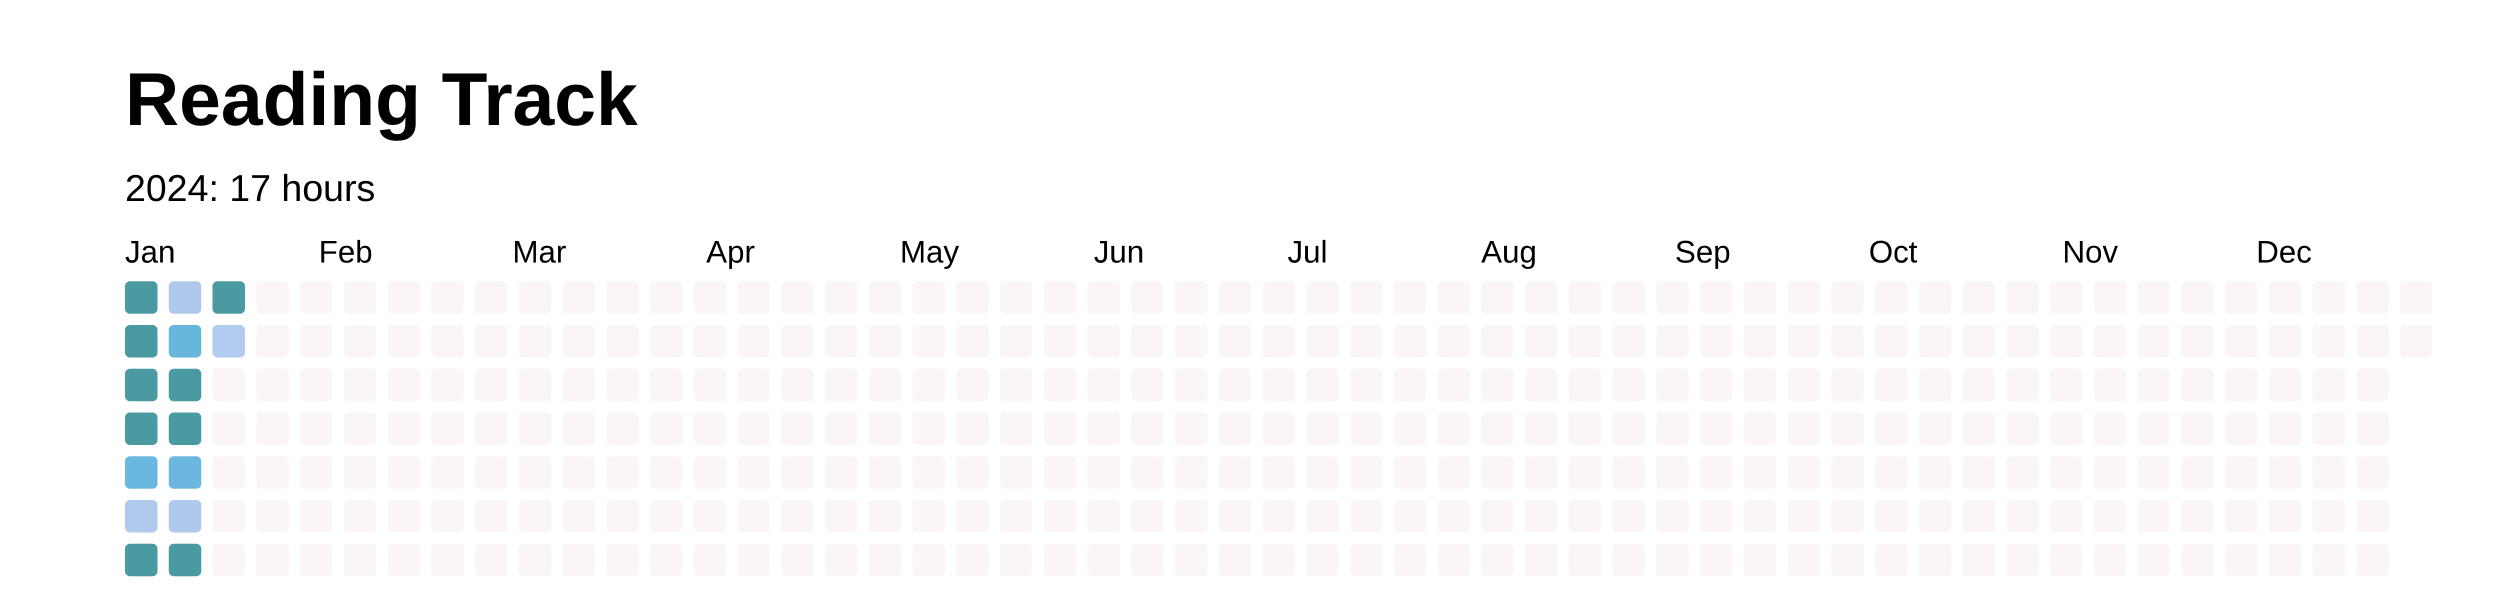
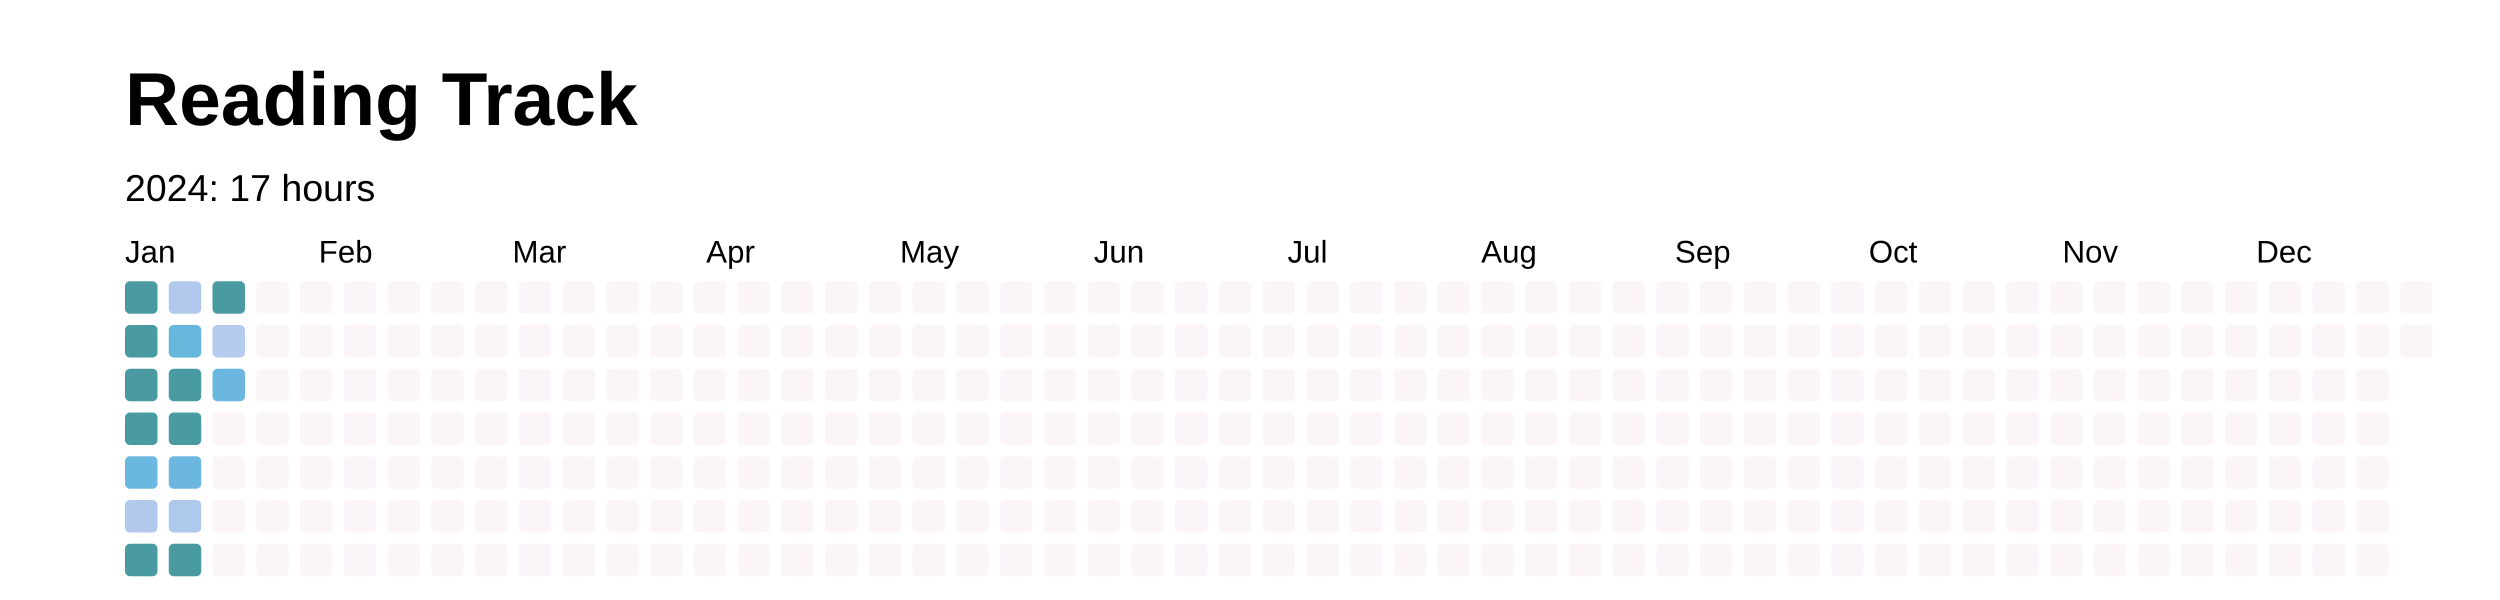
<svg xmlns="http://www.w3.org/2000/svg" baseProfile="full" height="48mm" version="1.1" viewBox="0,0,200,48" width="200mm">
  <defs />
  <rect fill="#FFFFFF" height="48" width="200" x="0" y="0" />
  <text fill="#000000" style="font-size:6px; font-family:Arial; font-weight:bold;" x="10" y="10">Reading Track</text>
  <text dominant-baseline="hanging" fill="#000000" style="font-size:3.0px; font-family:Arial;" x="10" y="14">2024: 17 hours</text>
  <text fill="#000000" style="font-size:2.5px; font-family:Arial" x="10.0" y="21.0">Jan</text>
  <text fill="#000000" style="font-size:2.5px; font-family:Arial" x="25.5" y="21.0">Feb</text>
  <text fill="#000000" style="font-size:2.5px; font-family:Arial" x="41.0" y="21.0">Mar</text>
  <text fill="#000000" style="font-size:2.5px; font-family:Arial" x="56.5" y="21.0">Apr</text>
  <text fill="#000000" style="font-size:2.5px; font-family:Arial" x="72.0" y="21.0">May</text>
  <text fill="#000000" style="font-size:2.5px; font-family:Arial" x="87.5" y="21.0">Jun</text>
  <text fill="#000000" style="font-size:2.5px; font-family:Arial" x="103.0" y="21.0">Jul</text>
  <text fill="#000000" style="font-size:2.5px; font-family:Arial" x="118.5" y="21.0">Aug</text>
  <text fill="#000000" style="font-size:2.5px; font-family:Arial" x="134.0" y="21.0">Sep</text>
  <text fill="#000000" style="font-size:2.5px; font-family:Arial" x="149.5" y="21.0">Oct</text>
  <text fill="#000000" style="font-size:2.5px; font-family:Arial" x="165.0" y="21.0">Nov</text>
  <text fill="#000000" style="font-size:2.5px; font-family:Arial" x="180.5" y="21.0">Dec</text>
  <rect fill="#4a9ba1" height="2.6" rx="0.4" ry="0.4" width="2.6" x="10.0" y="22.5" />
  <rect fill="#4a9ba1" height="2.6" rx="0.4" ry="0.4" width="2.6" x="10.0" y="26.0" />
  <rect fill="#4a9ba1" height="2.6" rx="0.4" ry="0.4" width="2.6" x="10.0" y="29.5" />
  <rect fill="#4a9ba1" height="2.6" rx="0.4" ry="0.4" width="2.6" x="10.0" y="33.0" />
  <rect fill="#6ab7df" height="2.6" rx="0.4" ry="0.4" width="2.6" x="10.0" y="36.5" />
  <rect fill="#b0c9ed" height="2.6" rx="0.4" ry="0.4" width="2.6" x="10.0" y="40.0" />
  <rect fill="#4a9ba1" height="2.6" rx="0.4" ry="0.4" width="2.6" x="10.0" y="43.5" />
  <rect fill="#afc8ec" height="2.6" rx="0.4" ry="0.4" width="2.6" x="13.5" y="22.5" />
  <rect fill="#67b6dc" height="2.6" rx="0.4" ry="0.4" width="2.6" x="13.5" y="26.0" />
  <rect fill="#4a9ba1" height="2.6" rx="0.4" ry="0.4" width="2.6" x="13.5" y="29.5" />
  <rect fill="#4a9ba1" height="2.6" rx="0.4" ry="0.4" width="2.6" x="13.5" y="33.0" />
  <rect fill="#6bb7df" height="2.6" rx="0.4" ry="0.4" width="2.6" x="13.5" y="36.5" />
  <rect fill="#afc9ec" height="2.6" rx="0.4" ry="0.4" width="2.6" x="13.5" y="40.0" />
  <rect fill="#4a9ba1" height="2.6" rx="0.4" ry="0.4" width="2.6" x="13.5" y="43.5" />
  <rect fill="#4a9ba1" height="2.6" rx="0.4" ry="0.4" width="2.6" x="17.0" y="22.5" />
  <rect fill="#b3cbee" height="2.6" rx="0.4" ry="0.4" width="2.6" x="17.0" y="26.0" />
-   <rect fill="#FBF4F9" height="2.6" rx="0.4" ry="0.4" width="2.6" x="17.0" y="29.5" />
+   <rect fill="#6bb7e0" height="2.6" rx="0.4" ry="0.4" width="2.6" x="17.0" y="29.5" />
  <rect fill="#FBF4F9" height="2.6" rx="0.4" ry="0.4" width="2.6" x="17.0" y="33.0" />
  <rect fill="#FBF4F9" height="2.6" rx="0.4" ry="0.4" width="2.6" x="17.0" y="36.5" />
  <rect fill="#FBF4F9" height="2.6" rx="0.4" ry="0.4" width="2.6" x="17.0" y="40.0" />
  <rect fill="#FBF4F9" height="2.6" rx="0.4" ry="0.4" width="2.6" x="17.0" y="43.5" />
  <rect fill="#FBF4F9" height="2.6" rx="0.4" ry="0.4" width="2.6" x="20.5" y="22.5" />
  <rect fill="#FBF4F9" height="2.6" rx="0.4" ry="0.4" width="2.6" x="20.5" y="26.0" />
  <rect fill="#FBF4F9" height="2.6" rx="0.4" ry="0.4" width="2.6" x="20.5" y="29.5" />
  <rect fill="#FBF4F9" height="2.6" rx="0.4" ry="0.4" width="2.6" x="20.5" y="33.0" />
  <rect fill="#FBF4F9" height="2.6" rx="0.4" ry="0.4" width="2.6" x="20.5" y="36.5" />
  <rect fill="#FBF4F9" height="2.6" rx="0.4" ry="0.4" width="2.6" x="20.5" y="40.0" />
  <rect fill="#FBF4F9" height="2.6" rx="0.4" ry="0.4" width="2.6" x="20.5" y="43.5" />
  <rect fill="#FBF4F9" height="2.6" rx="0.4" ry="0.4" width="2.6" x="24.0" y="22.5" />
  <rect fill="#FBF4F9" height="2.6" rx="0.4" ry="0.4" width="2.6" x="24.0" y="26.0" />
  <rect fill="#FBF4F9" height="2.6" rx="0.4" ry="0.4" width="2.6" x="24.0" y="29.5" />
  <rect fill="#FBF4F9" height="2.6" rx="0.4" ry="0.4" width="2.6" x="24.0" y="33.0" />
  <rect fill="#FBF4F9" height="2.6" rx="0.4" ry="0.4" width="2.6" x="24.0" y="36.5" />
  <rect fill="#FBF4F9" height="2.6" rx="0.4" ry="0.4" width="2.6" x="24.0" y="40.0" />
  <rect fill="#FBF4F9" height="2.6" rx="0.4" ry="0.4" width="2.6" x="24.0" y="43.5" />
  <rect fill="#FBF4F9" height="2.6" rx="0.4" ry="0.4" width="2.6" x="27.5" y="22.5" />
  <rect fill="#FBF4F9" height="2.6" rx="0.4" ry="0.4" width="2.6" x="27.5" y="26.0" />
  <rect fill="#FBF4F9" height="2.6" rx="0.4" ry="0.4" width="2.6" x="27.5" y="29.5" />
  <rect fill="#FBF4F9" height="2.6" rx="0.4" ry="0.4" width="2.6" x="27.5" y="33.0" />
  <rect fill="#FBF4F9" height="2.6" rx="0.4" ry="0.4" width="2.6" x="27.5" y="36.5" />
  <rect fill="#FBF4F9" height="2.6" rx="0.4" ry="0.4" width="2.6" x="27.5" y="40.0" />
  <rect fill="#FBF4F9" height="2.6" rx="0.4" ry="0.4" width="2.6" x="27.5" y="43.5" />
  <rect fill="#FBF4F9" height="2.6" rx="0.4" ry="0.4" width="2.6" x="31.0" y="22.5" />
  <rect fill="#FBF4F9" height="2.6" rx="0.4" ry="0.4" width="2.6" x="31.0" y="26.0" />
  <rect fill="#FBF4F9" height="2.6" rx="0.4" ry="0.4" width="2.6" x="31.0" y="29.5" />
  <rect fill="#FBF4F9" height="2.6" rx="0.4" ry="0.4" width="2.6" x="31.0" y="33.0" />
  <rect fill="#FBF4F9" height="2.6" rx="0.4" ry="0.4" width="2.6" x="31.0" y="36.5" />
  <rect fill="#FBF4F9" height="2.6" rx="0.4" ry="0.4" width="2.6" x="31.0" y="40.0" />
  <rect fill="#FBF4F9" height="2.6" rx="0.4" ry="0.4" width="2.6" x="31.0" y="43.5" />
  <rect fill="#FBF4F9" height="2.6" rx="0.4" ry="0.4" width="2.6" x="34.5" y="22.5" />
  <rect fill="#FBF4F9" height="2.6" rx="0.4" ry="0.4" width="2.6" x="34.5" y="26.0" />
  <rect fill="#FBF4F9" height="2.6" rx="0.4" ry="0.4" width="2.6" x="34.5" y="29.5" />
  <rect fill="#FBF4F9" height="2.6" rx="0.4" ry="0.4" width="2.6" x="34.5" y="33.0" />
  <rect fill="#FBF4F9" height="2.6" rx="0.4" ry="0.4" width="2.6" x="34.5" y="36.5" />
  <rect fill="#FBF4F9" height="2.6" rx="0.4" ry="0.4" width="2.6" x="34.5" y="40.0" />
  <rect fill="#FBF4F9" height="2.6" rx="0.4" ry="0.4" width="2.6" x="34.5" y="43.5" />
  <rect fill="#FBF4F9" height="2.6" rx="0.4" ry="0.4" width="2.6" x="38.0" y="22.5" />
  <rect fill="#FBF4F9" height="2.6" rx="0.4" ry="0.4" width="2.6" x="38.0" y="26.0" />
  <rect fill="#FBF4F9" height="2.6" rx="0.4" ry="0.4" width="2.6" x="38.0" y="29.5" />
  <rect fill="#FBF4F9" height="2.6" rx="0.4" ry="0.4" width="2.6" x="38.0" y="33.0" />
  <rect fill="#FBF4F9" height="2.6" rx="0.4" ry="0.4" width="2.6" x="38.0" y="36.5" />
  <rect fill="#FBF4F9" height="2.6" rx="0.4" ry="0.4" width="2.6" x="38.0" y="40.0" />
  <rect fill="#FBF4F9" height="2.6" rx="0.4" ry="0.4" width="2.6" x="38.0" y="43.5" />
  <rect fill="#FBF4F9" height="2.6" rx="0.4" ry="0.4" width="2.6" x="41.5" y="22.5" />
  <rect fill="#FBF4F9" height="2.6" rx="0.4" ry="0.4" width="2.6" x="41.5" y="26.0" />
  <rect fill="#FBF4F9" height="2.6" rx="0.4" ry="0.4" width="2.6" x="41.5" y="29.5" />
  <rect fill="#FBF4F9" height="2.6" rx="0.4" ry="0.4" width="2.6" x="41.5" y="33.0" />
  <rect fill="#FBF4F9" height="2.6" rx="0.4" ry="0.4" width="2.6" x="41.5" y="36.5" />
  <rect fill="#FBF4F9" height="2.6" rx="0.4" ry="0.4" width="2.6" x="41.5" y="40.0" />
  <rect fill="#FBF4F9" height="2.6" rx="0.4" ry="0.4" width="2.6" x="41.5" y="43.5" />
  <rect fill="#FBF4F9" height="2.6" rx="0.4" ry="0.4" width="2.6" x="45.0" y="22.5" />
  <rect fill="#FBF4F9" height="2.6" rx="0.4" ry="0.4" width="2.6" x="45.0" y="26.0" />
  <rect fill="#FBF4F9" height="2.6" rx="0.4" ry="0.4" width="2.6" x="45.0" y="29.5" />
  <rect fill="#FBF4F9" height="2.6" rx="0.4" ry="0.4" width="2.6" x="45.0" y="33.0" />
  <rect fill="#FBF4F9" height="2.6" rx="0.4" ry="0.4" width="2.6" x="45.0" y="36.5" />
  <rect fill="#FBF4F9" height="2.6" rx="0.4" ry="0.4" width="2.6" x="45.0" y="40.0" />
  <rect fill="#FBF4F9" height="2.6" rx="0.4" ry="0.4" width="2.6" x="45.0" y="43.5" />
  <rect fill="#FBF4F9" height="2.6" rx="0.4" ry="0.4" width="2.6" x="48.5" y="22.5" />
  <rect fill="#FBF4F9" height="2.6" rx="0.4" ry="0.4" width="2.6" x="48.5" y="26.0" />
  <rect fill="#FBF4F9" height="2.6" rx="0.4" ry="0.4" width="2.6" x="48.5" y="29.5" />
  <rect fill="#FBF4F9" height="2.6" rx="0.4" ry="0.4" width="2.6" x="48.5" y="33.0" />
  <rect fill="#FBF4F9" height="2.6" rx="0.4" ry="0.4" width="2.6" x="48.5" y="36.5" />
  <rect fill="#FBF4F9" height="2.6" rx="0.4" ry="0.4" width="2.6" x="48.5" y="40.0" />
  <rect fill="#FBF4F9" height="2.6" rx="0.4" ry="0.4" width="2.6" x="48.5" y="43.5" />
  <rect fill="#FBF4F9" height="2.6" rx="0.4" ry="0.4" width="2.6" x="52.0" y="22.5" />
  <rect fill="#FBF4F9" height="2.6" rx="0.4" ry="0.4" width="2.6" x="52.0" y="26.0" />
  <rect fill="#FBF4F9" height="2.6" rx="0.4" ry="0.4" width="2.6" x="52.0" y="29.5" />
  <rect fill="#FBF4F9" height="2.6" rx="0.4" ry="0.4" width="2.6" x="52.0" y="33.0" />
  <rect fill="#FBF4F9" height="2.6" rx="0.4" ry="0.4" width="2.6" x="52.0" y="36.5" />
  <rect fill="#FBF4F9" height="2.6" rx="0.4" ry="0.4" width="2.6" x="52.0" y="40.0" />
  <rect fill="#FBF4F9" height="2.6" rx="0.4" ry="0.4" width="2.6" x="52.0" y="43.5" />
  <rect fill="#FBF4F9" height="2.6" rx="0.4" ry="0.4" width="2.6" x="55.5" y="22.5" />
  <rect fill="#FBF4F9" height="2.6" rx="0.4" ry="0.4" width="2.6" x="55.5" y="26.0" />
  <rect fill="#FBF4F9" height="2.6" rx="0.4" ry="0.4" width="2.6" x="55.5" y="29.5" />
  <rect fill="#FBF4F9" height="2.6" rx="0.4" ry="0.4" width="2.6" x="55.5" y="33.0" />
  <rect fill="#FBF4F9" height="2.6" rx="0.4" ry="0.4" width="2.6" x="55.5" y="36.5" />
  <rect fill="#FBF4F9" height="2.6" rx="0.4" ry="0.4" width="2.6" x="55.5" y="40.0" />
  <rect fill="#FBF4F9" height="2.6" rx="0.4" ry="0.4" width="2.6" x="55.5" y="43.5" />
  <rect fill="#FBF4F9" height="2.6" rx="0.4" ry="0.4" width="2.6" x="59.0" y="22.5" />
  <rect fill="#FBF4F9" height="2.6" rx="0.4" ry="0.4" width="2.6" x="59.0" y="26.0" />
  <rect fill="#FBF4F9" height="2.6" rx="0.4" ry="0.4" width="2.6" x="59.0" y="29.5" />
  <rect fill="#FBF4F9" height="2.6" rx="0.4" ry="0.4" width="2.6" x="59.0" y="33.0" />
  <rect fill="#FBF4F9" height="2.6" rx="0.4" ry="0.4" width="2.6" x="59.0" y="36.5" />
  <rect fill="#FBF4F9" height="2.6" rx="0.4" ry="0.4" width="2.6" x="59.0" y="40.0" />
  <rect fill="#FBF4F9" height="2.6" rx="0.4" ry="0.4" width="2.6" x="59.0" y="43.5" />
  <rect fill="#FBF4F9" height="2.6" rx="0.4" ry="0.4" width="2.6" x="62.5" y="22.5" />
  <rect fill="#FBF4F9" height="2.6" rx="0.4" ry="0.4" width="2.6" x="62.5" y="26.0" />
  <rect fill="#FBF4F9" height="2.6" rx="0.4" ry="0.4" width="2.6" x="62.5" y="29.5" />
  <rect fill="#FBF4F9" height="2.6" rx="0.4" ry="0.4" width="2.6" x="62.5" y="33.0" />
  <rect fill="#FBF4F9" height="2.6" rx="0.4" ry="0.4" width="2.6" x="62.5" y="36.5" />
  <rect fill="#FBF4F9" height="2.6" rx="0.4" ry="0.4" width="2.6" x="62.5" y="40.0" />
  <rect fill="#FBF4F9" height="2.6" rx="0.4" ry="0.4" width="2.6" x="62.5" y="43.5" />
  <rect fill="#FBF4F9" height="2.6" rx="0.4" ry="0.4" width="2.6" x="66.0" y="22.5" />
  <rect fill="#FBF4F9" height="2.6" rx="0.4" ry="0.4" width="2.6" x="66.0" y="26.0" />
  <rect fill="#FBF4F9" height="2.6" rx="0.4" ry="0.4" width="2.6" x="66.0" y="29.5" />
  <rect fill="#FBF4F9" height="2.6" rx="0.4" ry="0.4" width="2.6" x="66.0" y="33.0" />
  <rect fill="#FBF4F9" height="2.6" rx="0.4" ry="0.4" width="2.6" x="66.0" y="36.5" />
  <rect fill="#FBF4F9" height="2.6" rx="0.4" ry="0.4" width="2.6" x="66.0" y="40.0" />
  <rect fill="#FBF4F9" height="2.6" rx="0.4" ry="0.4" width="2.6" x="66.0" y="43.5" />
  <rect fill="#FBF4F9" height="2.6" rx="0.4" ry="0.4" width="2.6" x="69.5" y="22.5" />
  <rect fill="#FBF4F9" height="2.6" rx="0.4" ry="0.4" width="2.6" x="69.5" y="26.0" />
  <rect fill="#FBF4F9" height="2.6" rx="0.4" ry="0.4" width="2.6" x="69.5" y="29.5" />
  <rect fill="#FBF4F9" height="2.6" rx="0.4" ry="0.4" width="2.6" x="69.5" y="33.0" />
  <rect fill="#FBF4F9" height="2.6" rx="0.4" ry="0.4" width="2.6" x="69.5" y="36.5" />
  <rect fill="#FBF4F9" height="2.6" rx="0.4" ry="0.4" width="2.6" x="69.5" y="40.0" />
  <rect fill="#FBF4F9" height="2.6" rx="0.4" ry="0.4" width="2.6" x="69.5" y="43.5" />
  <rect fill="#FBF4F9" height="2.6" rx="0.4" ry="0.4" width="2.6" x="73.0" y="22.5" />
  <rect fill="#FBF4F9" height="2.6" rx="0.4" ry="0.4" width="2.6" x="73.0" y="26.0" />
  <rect fill="#FBF4F9" height="2.6" rx="0.4" ry="0.4" width="2.6" x="73.0" y="29.5" />
  <rect fill="#FBF4F9" height="2.6" rx="0.4" ry="0.4" width="2.6" x="73.0" y="33.0" />
  <rect fill="#FBF4F9" height="2.6" rx="0.4" ry="0.4" width="2.6" x="73.0" y="36.5" />
  <rect fill="#FBF4F9" height="2.6" rx="0.4" ry="0.4" width="2.6" x="73.0" y="40.0" />
  <rect fill="#FBF4F9" height="2.6" rx="0.4" ry="0.4" width="2.6" x="73.0" y="43.5" />
  <rect fill="#FBF4F9" height="2.6" rx="0.4" ry="0.4" width="2.6" x="76.5" y="22.5" />
  <rect fill="#FBF4F9" height="2.6" rx="0.4" ry="0.4" width="2.6" x="76.5" y="26.0" />
  <rect fill="#FBF4F9" height="2.6" rx="0.4" ry="0.4" width="2.6" x="76.5" y="29.5" />
  <rect fill="#FBF4F9" height="2.6" rx="0.4" ry="0.4" width="2.6" x="76.5" y="33.0" />
  <rect fill="#FBF4F9" height="2.6" rx="0.4" ry="0.4" width="2.6" x="76.5" y="36.5" />
  <rect fill="#FBF4F9" height="2.6" rx="0.4" ry="0.4" width="2.6" x="76.5" y="40.0" />
  <rect fill="#FBF4F9" height="2.6" rx="0.4" ry="0.4" width="2.6" x="76.5" y="43.5" />
  <rect fill="#FBF4F9" height="2.6" rx="0.4" ry="0.4" width="2.6" x="80.0" y="22.5" />
  <rect fill="#FBF4F9" height="2.6" rx="0.4" ry="0.4" width="2.6" x="80.0" y="26.0" />
  <rect fill="#FBF4F9" height="2.6" rx="0.4" ry="0.4" width="2.6" x="80.0" y="29.5" />
  <rect fill="#FBF4F9" height="2.6" rx="0.4" ry="0.4" width="2.6" x="80.0" y="33.0" />
  <rect fill="#FBF4F9" height="2.6" rx="0.4" ry="0.4" width="2.6" x="80.0" y="36.5" />
  <rect fill="#FBF4F9" height="2.6" rx="0.4" ry="0.4" width="2.6" x="80.0" y="40.0" />
  <rect fill="#FBF4F9" height="2.6" rx="0.4" ry="0.4" width="2.6" x="80.0" y="43.5" />
  <rect fill="#FBF4F9" height="2.6" rx="0.4" ry="0.4" width="2.6" x="83.5" y="22.5" />
  <rect fill="#FBF4F9" height="2.6" rx="0.4" ry="0.4" width="2.6" x="83.5" y="26.0" />
  <rect fill="#FBF4F9" height="2.6" rx="0.4" ry="0.4" width="2.6" x="83.5" y="29.5" />
  <rect fill="#FBF4F9" height="2.6" rx="0.4" ry="0.4" width="2.6" x="83.5" y="33.0" />
  <rect fill="#FBF4F9" height="2.6" rx="0.4" ry="0.4" width="2.6" x="83.5" y="36.5" />
  <rect fill="#FBF4F9" height="2.6" rx="0.4" ry="0.4" width="2.6" x="83.5" y="40.0" />
  <rect fill="#FBF4F9" height="2.6" rx="0.4" ry="0.4" width="2.6" x="83.5" y="43.5" />
  <rect fill="#FBF4F9" height="2.6" rx="0.4" ry="0.4" width="2.6" x="87.0" y="22.5" />
  <rect fill="#FBF4F9" height="2.6" rx="0.4" ry="0.4" width="2.6" x="87.0" y="26.0" />
  <rect fill="#FBF4F9" height="2.6" rx="0.4" ry="0.4" width="2.6" x="87.0" y="29.5" />
  <rect fill="#FBF4F9" height="2.6" rx="0.4" ry="0.4" width="2.6" x="87.0" y="33.0" />
  <rect fill="#FBF4F9" height="2.6" rx="0.4" ry="0.4" width="2.6" x="87.0" y="36.5" />
  <rect fill="#FBF4F9" height="2.6" rx="0.4" ry="0.4" width="2.6" x="87.0" y="40.0" />
  <rect fill="#FBF4F9" height="2.6" rx="0.4" ry="0.4" width="2.6" x="87.0" y="43.5" />
  <rect fill="#FBF4F9" height="2.6" rx="0.4" ry="0.4" width="2.6" x="90.5" y="22.5" />
  <rect fill="#FBF4F9" height="2.6" rx="0.4" ry="0.4" width="2.6" x="90.5" y="26.0" />
  <rect fill="#FBF4F9" height="2.6" rx="0.4" ry="0.4" width="2.6" x="90.5" y="29.5" />
  <rect fill="#FBF4F9" height="2.6" rx="0.4" ry="0.4" width="2.6" x="90.5" y="33.0" />
  <rect fill="#FBF4F9" height="2.6" rx="0.4" ry="0.4" width="2.6" x="90.5" y="36.5" />
  <rect fill="#FBF4F9" height="2.6" rx="0.4" ry="0.4" width="2.6" x="90.5" y="40.0" />
  <rect fill="#FBF4F9" height="2.6" rx="0.4" ry="0.4" width="2.6" x="90.5" y="43.5" />
  <rect fill="#FBF4F9" height="2.6" rx="0.4" ry="0.4" width="2.6" x="94.0" y="22.5" />
  <rect fill="#FBF4F9" height="2.6" rx="0.4" ry="0.4" width="2.6" x="94.0" y="26.0" />
  <rect fill="#FBF4F9" height="2.6" rx="0.4" ry="0.4" width="2.6" x="94.0" y="29.5" />
  <rect fill="#FBF4F9" height="2.6" rx="0.4" ry="0.4" width="2.6" x="94.0" y="33.0" />
  <rect fill="#FBF4F9" height="2.6" rx="0.4" ry="0.4" width="2.6" x="94.0" y="36.5" />
  <rect fill="#FBF4F9" height="2.6" rx="0.4" ry="0.4" width="2.6" x="94.0" y="40.0" />
  <rect fill="#FBF4F9" height="2.6" rx="0.4" ry="0.4" width="2.6" x="94.0" y="43.5" />
  <rect fill="#FBF4F9" height="2.6" rx="0.4" ry="0.4" width="2.6" x="97.5" y="22.5" />
  <rect fill="#FBF4F9" height="2.6" rx="0.4" ry="0.4" width="2.6" x="97.5" y="26.0" />
  <rect fill="#FBF4F9" height="2.6" rx="0.4" ry="0.4" width="2.6" x="97.5" y="29.5" />
  <rect fill="#FBF4F9" height="2.6" rx="0.4" ry="0.4" width="2.6" x="97.5" y="33.0" />
  <rect fill="#FBF4F9" height="2.6" rx="0.4" ry="0.4" width="2.6" x="97.5" y="36.5" />
  <rect fill="#FBF4F9" height="2.6" rx="0.4" ry="0.4" width="2.6" x="97.5" y="40.0" />
  <rect fill="#FBF4F9" height="2.6" rx="0.4" ry="0.4" width="2.6" x="97.5" y="43.5" />
  <rect fill="#FBF4F9" height="2.6" rx="0.4" ry="0.4" width="2.6" x="101.0" y="22.5" />
  <rect fill="#FBF4F9" height="2.6" rx="0.4" ry="0.4" width="2.6" x="101.0" y="26.0" />
  <rect fill="#FBF4F9" height="2.6" rx="0.4" ry="0.4" width="2.6" x="101.0" y="29.5" />
  <rect fill="#FBF4F9" height="2.6" rx="0.4" ry="0.4" width="2.6" x="101.0" y="33.0" />
  <rect fill="#FBF4F9" height="2.6" rx="0.4" ry="0.4" width="2.6" x="101.0" y="36.5" />
  <rect fill="#FBF4F9" height="2.6" rx="0.4" ry="0.4" width="2.6" x="101.0" y="40.0" />
  <rect fill="#FBF4F9" height="2.6" rx="0.4" ry="0.4" width="2.6" x="101.0" y="43.5" />
  <rect fill="#FBF4F9" height="2.6" rx="0.4" ry="0.4" width="2.6" x="104.5" y="22.5" />
  <rect fill="#FBF4F9" height="2.6" rx="0.4" ry="0.4" width="2.6" x="104.5" y="26.0" />
  <rect fill="#FBF4F9" height="2.6" rx="0.4" ry="0.4" width="2.6" x="104.5" y="29.5" />
  <rect fill="#FBF4F9" height="2.6" rx="0.4" ry="0.4" width="2.6" x="104.5" y="33.0" />
  <rect fill="#FBF4F9" height="2.6" rx="0.4" ry="0.4" width="2.6" x="104.5" y="36.5" />
  <rect fill="#FBF4F9" height="2.6" rx="0.4" ry="0.4" width="2.6" x="104.5" y="40.0" />
  <rect fill="#FBF4F9" height="2.6" rx="0.4" ry="0.4" width="2.6" x="104.5" y="43.5" />
  <rect fill="#FBF4F9" height="2.6" rx="0.4" ry="0.4" width="2.6" x="108.0" y="22.5" />
  <rect fill="#FBF4F9" height="2.6" rx="0.4" ry="0.4" width="2.6" x="108.0" y="26.0" />
  <rect fill="#FBF4F9" height="2.6" rx="0.4" ry="0.4" width="2.6" x="108.0" y="29.5" />
  <rect fill="#FBF4F9" height="2.6" rx="0.4" ry="0.4" width="2.6" x="108.0" y="33.0" />
  <rect fill="#FBF4F9" height="2.6" rx="0.4" ry="0.4" width="2.6" x="108.0" y="36.5" />
  <rect fill="#FBF4F9" height="2.6" rx="0.4" ry="0.4" width="2.6" x="108.0" y="40.0" />
  <rect fill="#FBF4F9" height="2.6" rx="0.4" ry="0.4" width="2.6" x="108.0" y="43.5" />
  <rect fill="#FBF4F9" height="2.6" rx="0.4" ry="0.4" width="2.6" x="111.5" y="22.5" />
  <rect fill="#FBF4F9" height="2.6" rx="0.4" ry="0.4" width="2.6" x="111.5" y="26.0" />
  <rect fill="#FBF4F9" height="2.6" rx="0.4" ry="0.4" width="2.6" x="111.5" y="29.5" />
  <rect fill="#FBF4F9" height="2.6" rx="0.4" ry="0.4" width="2.6" x="111.5" y="33.0" />
  <rect fill="#FBF4F9" height="2.6" rx="0.4" ry="0.4" width="2.6" x="111.5" y="36.5" />
  <rect fill="#FBF4F9" height="2.6" rx="0.4" ry="0.4" width="2.6" x="111.5" y="40.0" />
  <rect fill="#FBF4F9" height="2.6" rx="0.4" ry="0.4" width="2.6" x="111.5" y="43.5" />
  <rect fill="#FBF4F9" height="2.6" rx="0.4" ry="0.4" width="2.6" x="115.0" y="22.5" />
  <rect fill="#FBF4F9" height="2.6" rx="0.4" ry="0.4" width="2.6" x="115.0" y="26.0" />
  <rect fill="#FBF4F9" height="2.6" rx="0.4" ry="0.4" width="2.6" x="115.0" y="29.5" />
  <rect fill="#FBF4F9" height="2.6" rx="0.4" ry="0.4" width="2.6" x="115.0" y="33.0" />
  <rect fill="#FBF4F9" height="2.6" rx="0.4" ry="0.4" width="2.6" x="115.0" y="36.5" />
  <rect fill="#FBF4F9" height="2.6" rx="0.4" ry="0.4" width="2.6" x="115.0" y="40.0" />
  <rect fill="#FBF4F9" height="2.6" rx="0.4" ry="0.4" width="2.6" x="115.0" y="43.5" />
  <rect fill="#FBF4F9" height="2.6" rx="0.4" ry="0.4" width="2.6" x="118.5" y="22.5" />
  <rect fill="#FBF4F9" height="2.6" rx="0.4" ry="0.4" width="2.6" x="118.5" y="26.0" />
  <rect fill="#FBF4F9" height="2.6" rx="0.4" ry="0.4" width="2.6" x="118.5" y="29.5" />
  <rect fill="#FBF4F9" height="2.6" rx="0.4" ry="0.4" width="2.6" x="118.5" y="33.0" />
  <rect fill="#FBF4F9" height="2.6" rx="0.4" ry="0.4" width="2.6" x="118.5" y="36.5" />
  <rect fill="#FBF4F9" height="2.6" rx="0.4" ry="0.4" width="2.6" x="118.5" y="40.0" />
  <rect fill="#FBF4F9" height="2.6" rx="0.4" ry="0.4" width="2.6" x="118.5" y="43.5" />
  <rect fill="#FBF4F9" height="2.6" rx="0.4" ry="0.4" width="2.6" x="122.0" y="22.5" />
  <rect fill="#FBF4F9" height="2.6" rx="0.4" ry="0.4" width="2.6" x="122.0" y="26.0" />
  <rect fill="#FBF4F9" height="2.6" rx="0.4" ry="0.4" width="2.6" x="122.0" y="29.5" />
  <rect fill="#FBF4F9" height="2.6" rx="0.4" ry="0.4" width="2.6" x="122.0" y="33.0" />
  <rect fill="#FBF4F9" height="2.6" rx="0.4" ry="0.4" width="2.6" x="122.0" y="36.5" />
  <rect fill="#FBF4F9" height="2.6" rx="0.4" ry="0.4" width="2.6" x="122.0" y="40.0" />
  <rect fill="#FBF4F9" height="2.6" rx="0.4" ry="0.4" width="2.6" x="122.0" y="43.5" />
  <rect fill="#FBF4F9" height="2.6" rx="0.4" ry="0.4" width="2.6" x="125.5" y="22.5" />
  <rect fill="#FBF4F9" height="2.6" rx="0.4" ry="0.4" width="2.6" x="125.5" y="26.0" />
  <rect fill="#FBF4F9" height="2.6" rx="0.4" ry="0.4" width="2.6" x="125.5" y="29.5" />
  <rect fill="#FBF4F9" height="2.6" rx="0.4" ry="0.4" width="2.6" x="125.5" y="33.0" />
  <rect fill="#FBF4F9" height="2.6" rx="0.4" ry="0.4" width="2.6" x="125.5" y="36.5" />
  <rect fill="#FBF4F9" height="2.6" rx="0.4" ry="0.4" width="2.6" x="125.5" y="40.0" />
  <rect fill="#FBF4F9" height="2.6" rx="0.4" ry="0.4" width="2.6" x="125.5" y="43.5" />
  <rect fill="#FBF4F9" height="2.6" rx="0.4" ry="0.4" width="2.6" x="129.0" y="22.5" />
  <rect fill="#FBF4F9" height="2.6" rx="0.4" ry="0.4" width="2.6" x="129.0" y="26.0" />
  <rect fill="#FBF4F9" height="2.6" rx="0.4" ry="0.4" width="2.6" x="129.0" y="29.5" />
  <rect fill="#FBF4F9" height="2.6" rx="0.4" ry="0.4" width="2.6" x="129.0" y="33.0" />
  <rect fill="#FBF4F9" height="2.6" rx="0.4" ry="0.4" width="2.6" x="129.0" y="36.5" />
  <rect fill="#FBF4F9" height="2.6" rx="0.4" ry="0.4" width="2.6" x="129.0" y="40.0" />
  <rect fill="#FBF4F9" height="2.6" rx="0.4" ry="0.4" width="2.6" x="129.0" y="43.5" />
  <rect fill="#FBF4F9" height="2.6" rx="0.4" ry="0.4" width="2.6" x="132.5" y="22.5" />
  <rect fill="#FBF4F9" height="2.6" rx="0.4" ry="0.4" width="2.6" x="132.5" y="26.0" />
  <rect fill="#FBF4F9" height="2.6" rx="0.4" ry="0.4" width="2.6" x="132.5" y="29.5" />
  <rect fill="#FBF4F9" height="2.6" rx="0.4" ry="0.4" width="2.6" x="132.5" y="33.0" />
  <rect fill="#FBF4F9" height="2.6" rx="0.4" ry="0.4" width="2.6" x="132.5" y="36.5" />
  <rect fill="#FBF4F9" height="2.6" rx="0.4" ry="0.4" width="2.6" x="132.5" y="40.0" />
  <rect fill="#FBF4F9" height="2.6" rx="0.4" ry="0.4" width="2.6" x="132.5" y="43.5" />
  <rect fill="#FBF4F9" height="2.6" rx="0.4" ry="0.4" width="2.6" x="136.0" y="22.5" />
  <rect fill="#FBF4F9" height="2.6" rx="0.4" ry="0.4" width="2.6" x="136.0" y="26.0" />
  <rect fill="#FBF4F9" height="2.6" rx="0.4" ry="0.4" width="2.6" x="136.0" y="29.5" />
  <rect fill="#FBF4F9" height="2.6" rx="0.4" ry="0.4" width="2.6" x="136.0" y="33.0" />
  <rect fill="#FBF4F9" height="2.6" rx="0.4" ry="0.4" width="2.6" x="136.0" y="36.5" />
  <rect fill="#FBF4F9" height="2.6" rx="0.4" ry="0.4" width="2.6" x="136.0" y="40.0" />
  <rect fill="#FBF4F9" height="2.6" rx="0.4" ry="0.4" width="2.6" x="136.0" y="43.5" />
  <rect fill="#FBF4F9" height="2.6" rx="0.4" ry="0.4" width="2.6" x="139.5" y="22.5" />
  <rect fill="#FBF4F9" height="2.6" rx="0.4" ry="0.4" width="2.6" x="139.5" y="26.0" />
  <rect fill="#FBF4F9" height="2.6" rx="0.4" ry="0.4" width="2.6" x="139.5" y="29.5" />
  <rect fill="#FBF4F9" height="2.6" rx="0.4" ry="0.4" width="2.6" x="139.5" y="33.0" />
  <rect fill="#FBF4F9" height="2.6" rx="0.4" ry="0.4" width="2.6" x="139.5" y="36.5" />
  <rect fill="#FBF4F9" height="2.6" rx="0.4" ry="0.4" width="2.6" x="139.5" y="40.0" />
  <rect fill="#FBF4F9" height="2.6" rx="0.4" ry="0.4" width="2.6" x="139.5" y="43.5" />
  <rect fill="#FBF4F9" height="2.6" rx="0.4" ry="0.4" width="2.6" x="143.0" y="22.5" />
  <rect fill="#FBF4F9" height="2.6" rx="0.4" ry="0.4" width="2.6" x="143.0" y="26.0" />
  <rect fill="#FBF4F9" height="2.6" rx="0.4" ry="0.4" width="2.6" x="143.0" y="29.5" />
  <rect fill="#FBF4F9" height="2.6" rx="0.4" ry="0.4" width="2.6" x="143.0" y="33.0" />
  <rect fill="#FBF4F9" height="2.6" rx="0.4" ry="0.4" width="2.6" x="143.0" y="36.5" />
  <rect fill="#FBF4F9" height="2.6" rx="0.4" ry="0.4" width="2.6" x="143.0" y="40.0" />
  <rect fill="#FBF4F9" height="2.6" rx="0.4" ry="0.4" width="2.6" x="143.0" y="43.5" />
  <rect fill="#FBF4F9" height="2.6" rx="0.4" ry="0.4" width="2.6" x="146.5" y="22.5" />
  <rect fill="#FBF4F9" height="2.6" rx="0.4" ry="0.4" width="2.6" x="146.5" y="26.0" />
  <rect fill="#FBF4F9" height="2.6" rx="0.4" ry="0.4" width="2.6" x="146.5" y="29.5" />
  <rect fill="#FBF4F9" height="2.6" rx="0.4" ry="0.4" width="2.6" x="146.5" y="33.0" />
  <rect fill="#FBF4F9" height="2.6" rx="0.4" ry="0.4" width="2.6" x="146.5" y="36.5" />
  <rect fill="#FBF4F9" height="2.6" rx="0.4" ry="0.4" width="2.6" x="146.5" y="40.0" />
  <rect fill="#FBF4F9" height="2.6" rx="0.4" ry="0.4" width="2.6" x="146.5" y="43.5" />
  <rect fill="#FBF4F9" height="2.6" rx="0.4" ry="0.4" width="2.6" x="150.0" y="22.5" />
  <rect fill="#FBF4F9" height="2.6" rx="0.4" ry="0.4" width="2.6" x="150.0" y="26.0" />
  <rect fill="#FBF4F9" height="2.6" rx="0.4" ry="0.4" width="2.6" x="150.0" y="29.5" />
  <rect fill="#FBF4F9" height="2.6" rx="0.4" ry="0.4" width="2.6" x="150.0" y="33.0" />
  <rect fill="#FBF4F9" height="2.6" rx="0.4" ry="0.4" width="2.6" x="150.0" y="36.5" />
  <rect fill="#FBF4F9" height="2.6" rx="0.4" ry="0.4" width="2.6" x="150.0" y="40.0" />
  <rect fill="#FBF4F9" height="2.6" rx="0.4" ry="0.4" width="2.6" x="150.0" y="43.5" />
  <rect fill="#FBF4F9" height="2.6" rx="0.4" ry="0.4" width="2.6" x="153.5" y="22.5" />
  <rect fill="#FBF4F9" height="2.6" rx="0.4" ry="0.4" width="2.6" x="153.5" y="26.0" />
  <rect fill="#FBF4F9" height="2.6" rx="0.4" ry="0.4" width="2.6" x="153.5" y="29.5" />
  <rect fill="#FBF4F9" height="2.6" rx="0.4" ry="0.4" width="2.6" x="153.5" y="33.0" />
  <rect fill="#FBF4F9" height="2.6" rx="0.4" ry="0.4" width="2.6" x="153.5" y="36.5" />
  <rect fill="#FBF4F9" height="2.6" rx="0.4" ry="0.4" width="2.6" x="153.5" y="40.0" />
  <rect fill="#FBF4F9" height="2.6" rx="0.4" ry="0.4" width="2.6" x="153.5" y="43.5" />
  <rect fill="#FBF4F9" height="2.6" rx="0.4" ry="0.4" width="2.6" x="157.0" y="22.5" />
  <rect fill="#FBF4F9" height="2.6" rx="0.4" ry="0.4" width="2.6" x="157.0" y="26.0" />
  <rect fill="#FBF4F9" height="2.6" rx="0.4" ry="0.4" width="2.6" x="157.0" y="29.5" />
  <rect fill="#FBF4F9" height="2.6" rx="0.4" ry="0.4" width="2.6" x="157.0" y="33.0" />
  <rect fill="#FBF4F9" height="2.6" rx="0.4" ry="0.4" width="2.6" x="157.0" y="36.5" />
  <rect fill="#FBF4F9" height="2.6" rx="0.4" ry="0.4" width="2.6" x="157.0" y="40.0" />
  <rect fill="#FBF4F9" height="2.6" rx="0.4" ry="0.4" width="2.6" x="157.0" y="43.5" />
  <rect fill="#FBF4F9" height="2.6" rx="0.4" ry="0.4" width="2.6" x="160.5" y="22.5" />
  <rect fill="#FBF4F9" height="2.6" rx="0.4" ry="0.4" width="2.6" x="160.5" y="26.0" />
  <rect fill="#FBF4F9" height="2.6" rx="0.4" ry="0.4" width="2.6" x="160.5" y="29.5" />
  <rect fill="#FBF4F9" height="2.6" rx="0.4" ry="0.4" width="2.6" x="160.5" y="33.0" />
  <rect fill="#FBF4F9" height="2.6" rx="0.4" ry="0.4" width="2.6" x="160.5" y="36.5" />
  <rect fill="#FBF4F9" height="2.6" rx="0.4" ry="0.4" width="2.6" x="160.5" y="40.0" />
  <rect fill="#FBF4F9" height="2.6" rx="0.4" ry="0.4" width="2.6" x="160.5" y="43.5" />
  <rect fill="#FBF4F9" height="2.6" rx="0.4" ry="0.4" width="2.6" x="164.0" y="22.5" />
  <rect fill="#FBF4F9" height="2.6" rx="0.4" ry="0.4" width="2.6" x="164.0" y="26.0" />
  <rect fill="#FBF4F9" height="2.6" rx="0.4" ry="0.4" width="2.6" x="164.0" y="29.5" />
  <rect fill="#FBF4F9" height="2.6" rx="0.4" ry="0.4" width="2.6" x="164.0" y="33.0" />
  <rect fill="#FBF4F9" height="2.6" rx="0.4" ry="0.4" width="2.6" x="164.0" y="36.5" />
  <rect fill="#FBF4F9" height="2.6" rx="0.4" ry="0.4" width="2.6" x="164.0" y="40.0" />
  <rect fill="#FBF4F9" height="2.6" rx="0.4" ry="0.4" width="2.6" x="164.0" y="43.5" />
  <rect fill="#FBF4F9" height="2.6" rx="0.4" ry="0.4" width="2.6" x="167.5" y="22.5" />
  <rect fill="#FBF4F9" height="2.6" rx="0.4" ry="0.4" width="2.6" x="167.5" y="26.0" />
  <rect fill="#FBF4F9" height="2.6" rx="0.4" ry="0.4" width="2.6" x="167.5" y="29.5" />
  <rect fill="#FBF4F9" height="2.6" rx="0.4" ry="0.4" width="2.6" x="167.5" y="33.0" />
  <rect fill="#FBF4F9" height="2.6" rx="0.4" ry="0.4" width="2.6" x="167.5" y="36.5" />
  <rect fill="#FBF4F9" height="2.6" rx="0.4" ry="0.4" width="2.6" x="167.5" y="40.0" />
  <rect fill="#FBF4F9" height="2.6" rx="0.4" ry="0.4" width="2.6" x="167.5" y="43.5" />
  <rect fill="#FBF4F9" height="2.6" rx="0.4" ry="0.4" width="2.6" x="171.0" y="22.5" />
  <rect fill="#FBF4F9" height="2.6" rx="0.4" ry="0.4" width="2.6" x="171.0" y="26.0" />
  <rect fill="#FBF4F9" height="2.6" rx="0.4" ry="0.4" width="2.6" x="171.0" y="29.5" />
  <rect fill="#FBF4F9" height="2.6" rx="0.4" ry="0.4" width="2.6" x="171.0" y="33.0" />
  <rect fill="#FBF4F9" height="2.6" rx="0.4" ry="0.4" width="2.6" x="171.0" y="36.5" />
  <rect fill="#FBF4F9" height="2.6" rx="0.4" ry="0.4" width="2.6" x="171.0" y="40.0" />
  <rect fill="#FBF4F9" height="2.6" rx="0.4" ry="0.4" width="2.6" x="171.0" y="43.5" />
  <rect fill="#FBF4F9" height="2.6" rx="0.4" ry="0.4" width="2.6" x="174.5" y="22.5" />
  <rect fill="#FBF4F9" height="2.6" rx="0.4" ry="0.4" width="2.6" x="174.5" y="26.0" />
  <rect fill="#FBF4F9" height="2.6" rx="0.4" ry="0.4" width="2.6" x="174.5" y="29.5" />
  <rect fill="#FBF4F9" height="2.6" rx="0.4" ry="0.4" width="2.6" x="174.5" y="33.0" />
  <rect fill="#FBF4F9" height="2.6" rx="0.4" ry="0.4" width="2.6" x="174.5" y="36.5" />
  <rect fill="#FBF4F9" height="2.6" rx="0.4" ry="0.4" width="2.6" x="174.5" y="40.0" />
  <rect fill="#FBF4F9" height="2.6" rx="0.4" ry="0.4" width="2.6" x="174.5" y="43.5" />
  <rect fill="#FBF4F9" height="2.6" rx="0.4" ry="0.4" width="2.6" x="178.0" y="22.5" />
  <rect fill="#FBF4F9" height="2.6" rx="0.4" ry="0.4" width="2.6" x="178.0" y="26.0" />
  <rect fill="#FBF4F9" height="2.6" rx="0.4" ry="0.4" width="2.6" x="178.0" y="29.5" />
  <rect fill="#FBF4F9" height="2.6" rx="0.4" ry="0.4" width="2.6" x="178.0" y="33.0" />
  <rect fill="#FBF4F9" height="2.6" rx="0.4" ry="0.4" width="2.6" x="178.0" y="36.5" />
  <rect fill="#FBF4F9" height="2.6" rx="0.4" ry="0.4" width="2.6" x="178.0" y="40.0" />
  <rect fill="#FBF4F9" height="2.6" rx="0.4" ry="0.4" width="2.6" x="178.0" y="43.5" />
  <rect fill="#FBF4F9" height="2.6" rx="0.4" ry="0.4" width="2.6" x="181.5" y="22.5" />
  <rect fill="#FBF4F9" height="2.6" rx="0.4" ry="0.4" width="2.6" x="181.5" y="26.0" />
  <rect fill="#FBF4F9" height="2.6" rx="0.4" ry="0.4" width="2.6" x="181.5" y="29.5" />
  <rect fill="#FBF4F9" height="2.6" rx="0.4" ry="0.4" width="2.6" x="181.5" y="33.0" />
  <rect fill="#FBF4F9" height="2.6" rx="0.4" ry="0.4" width="2.6" x="181.5" y="36.5" />
  <rect fill="#FBF4F9" height="2.6" rx="0.4" ry="0.4" width="2.6" x="181.5" y="40.0" />
  <rect fill="#FBF4F9" height="2.6" rx="0.4" ry="0.4" width="2.6" x="181.5" y="43.5" />
  <rect fill="#FBF4F9" height="2.6" rx="0.4" ry="0.4" width="2.6" x="185.0" y="22.5" />
  <rect fill="#FBF4F9" height="2.6" rx="0.4" ry="0.4" width="2.6" x="185.0" y="26.0" />
  <rect fill="#FBF4F9" height="2.6" rx="0.4" ry="0.4" width="2.6" x="185.0" y="29.5" />
  <rect fill="#FBF4F9" height="2.6" rx="0.4" ry="0.4" width="2.6" x="185.0" y="33.0" />
  <rect fill="#FBF4F9" height="2.6" rx="0.4" ry="0.4" width="2.6" x="185.0" y="36.5" />
  <rect fill="#FBF4F9" height="2.6" rx="0.4" ry="0.4" width="2.6" x="185.0" y="40.0" />
  <rect fill="#FBF4F9" height="2.6" rx="0.4" ry="0.4" width="2.6" x="185.0" y="43.5" />
  <rect fill="#FBF4F9" height="2.6" rx="0.4" ry="0.4" width="2.6" x="188.5" y="22.5" />
  <rect fill="#FBF4F9" height="2.6" rx="0.4" ry="0.4" width="2.6" x="188.5" y="26.0" />
  <rect fill="#FBF4F9" height="2.6" rx="0.4" ry="0.4" width="2.6" x="188.5" y="29.5" />
  <rect fill="#FBF4F9" height="2.6" rx="0.4" ry="0.4" width="2.6" x="188.5" y="33.0" />
  <rect fill="#FBF4F9" height="2.6" rx="0.4" ry="0.4" width="2.6" x="188.5" y="36.5" />
  <rect fill="#FBF4F9" height="2.6" rx="0.4" ry="0.4" width="2.6" x="188.5" y="40.0" />
  <rect fill="#FBF4F9" height="2.6" rx="0.4" ry="0.4" width="2.6" x="188.5" y="43.5" />
  <rect fill="#FBF4F9" height="2.6" rx="0.4" ry="0.4" width="2.6" x="192.0" y="22.5" />
  <rect fill="#FBF4F9" height="2.6" rx="0.4" ry="0.4" width="2.6" x="192.0" y="26.0" />
</svg>
